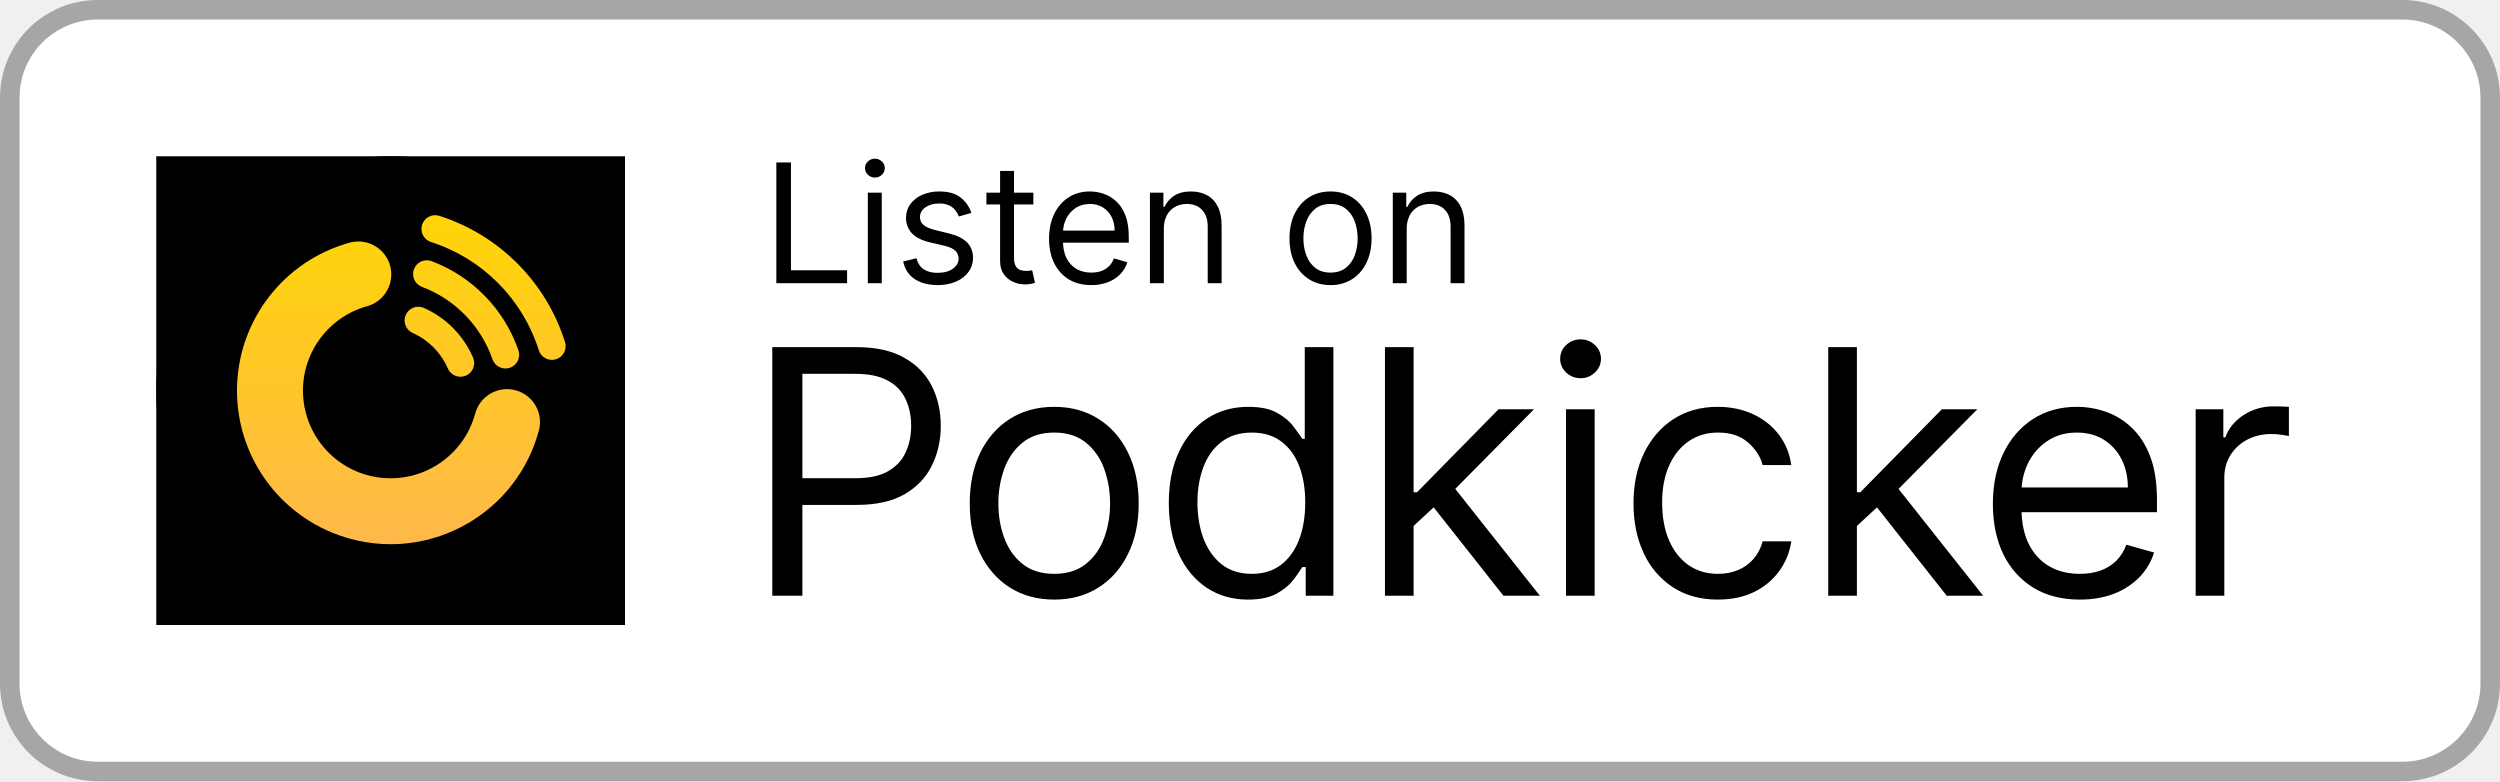
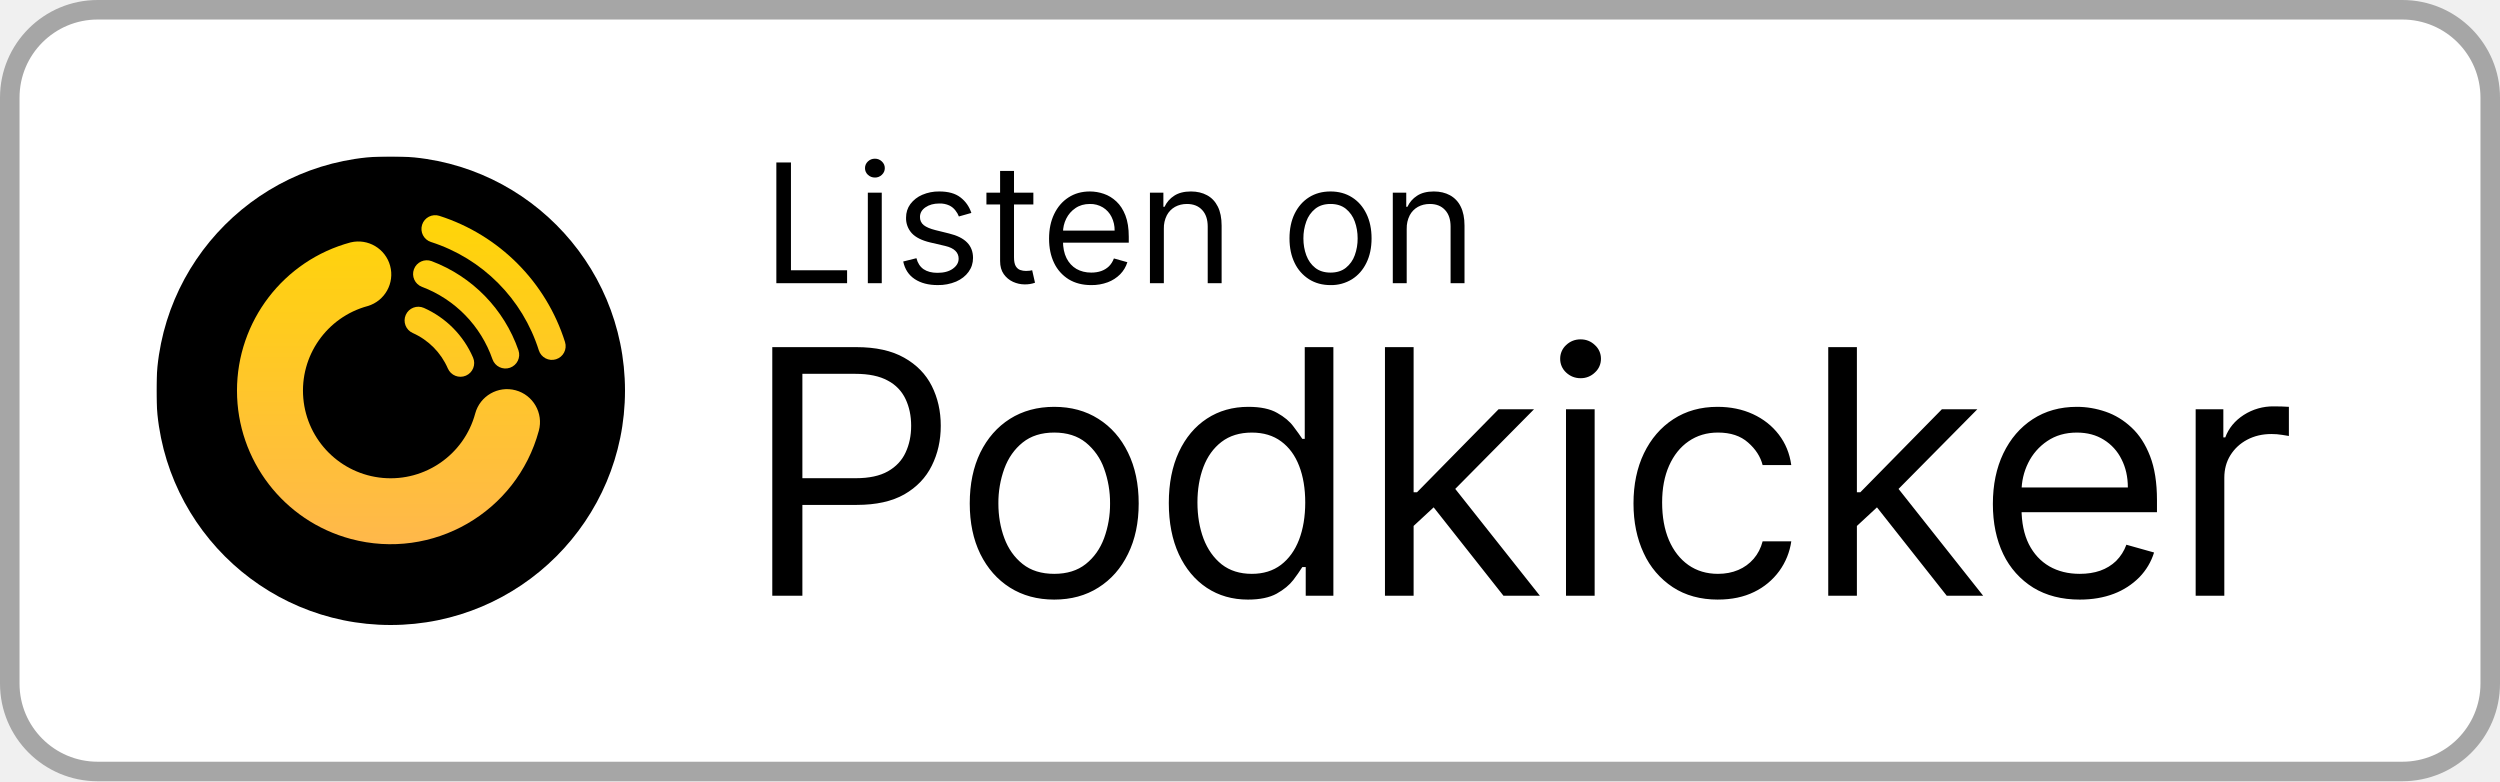
<svg xmlns="http://www.w3.org/2000/svg" fill="none" viewBox="0 0 128 40">
  <defs>
-     <linearGradient id="podkicker-light__b" x1="20.55" x2="20.55" y1="11.017" y2="27.862" gradientUnits="userSpaceOnUse">
-       <stop stop-color="#FFD507" />
-       <stop offset="1" stop-color="#FFB84B" />
-     </linearGradient>
    <linearGradient id="podkicker-light__c" x1="20.55" x2="20.55" y1="11.017" y2="27.862" gradientUnits="userSpaceOnUse">
      <stop stop-color="#FFD507" />
      <stop offset="1" stop-color="#FFB84B" />
    </linearGradient>
    <linearGradient id="podkicker-light__d" x1="20.55" x2="20.55" y1="11.017" y2="27.862" gradientUnits="userSpaceOnUse">
      <stop stop-color="#FFD507" />
      <stop offset="1" stop-color="#FFB84B" />
    </linearGradient>
    <linearGradient id="podkicker-light__e" x1="20.55" x2="20.55" y1="11.017" y2="27.862" gradientUnits="userSpaceOnUse">
      <stop stop-color="#FFD507" />
      <stop offset="1" stop-color="#FFB84B" />
    </linearGradient>
+     <linearGradient id="podkicker-light__f" x1="20.55" x2="20.55" y1="11.017" y2="27.862" gradientUnits="userSpaceOnUse">
+       <stop stop-color="#FFD507" />
+       <stop offset="1" stop-color="#FFB84B" />
+     </linearGradient>
    <clipPath id="podkicker-light__a">
      <path fill="#fff" d="M8 8h24v24H8z" />
    </clipPath>
  </defs>
  <rect width="127" height="39" x=".5" y=".5" fill="#fff" rx="4.5" />
  <rect width="127" height="39" x=".5" y=".5" stroke="#A6A6A6" rx="4.5" />
  <g clip-path="url(#podkicker-light__a)">
-     <circle cx="20" cy="20" r="12" fill="#000" />
-     <path fill="#000" d="M8 8h24v24H8z" />
-     <path fill="url(#podkicker-light__b)" d="M22.497 11.051a.703.703 0 1 0-.43 1.34 8.513 8.513 0 0 1 5.52 5.544.703.703 0 0 0 1.342-.423 9.918 9.918 0 0 0-6.432-6.46Z" />
-     <path fill="url(#podkicker-light__c)" d="M18.83 15.669a1.688 1.688 0 0 0-.88-3.258 7.86 7.86 0 0 0 .01 15.182 7.862 7.862 0 0 0 9.629-5.542 1.687 1.687 0 1 0-3.258-.88 4.487 4.487 0 1 1-5.502-5.502Z" />
-     <path fill="url(#podkicker-light__d)" d="M21.195 13.781a.703.703 0 0 1 .906-.41 7.513 7.513 0 0 1 4.443 4.562.703.703 0 1 1-1.329.462 6.107 6.107 0 0 0-3.61-3.708.703.703 0 0 1-.41-.906Z" />
-     <path fill="url(#podkicker-light__e)" d="M21.703 15.765a.703.703 0 1 0-.57 1.286 3.511 3.511 0 0 1 1.797 1.816.703.703 0 0 0 1.291-.558 4.917 4.917 0 0 0-2.518-2.544Z" />
+     <mask id="podkicker-light__b" width="24" height="24" x="8" y="8" maskUnits="userSpaceOnUse" style="mask-type:alpha">
+       <circle cx="20" cy="20" r="12" fill="#000" />
+     </mask>
+     <g mask="url(#podkicker-light__b)">
+       <path fill="#000" d="M8 8h24v24H8z" />
+       <path fill="url(#podkicker-light__c)" d="M22.497 11.051a.703.703 0 1 0-.43 1.34 8.513 8.513 0 0 1 5.52 5.544.703.703 0 0 0 1.342-.423 9.918 9.918 0 0 0-6.432-6.46Z" />
+       <path fill="url(#podkicker-light__d)" d="M18.83 15.669a1.688 1.688 0 0 0-.88-3.258 7.86 7.86 0 0 0 .01 15.182 7.862 7.862 0 0 0 9.629-5.542 1.687 1.687 0 1 0-3.258-.88 4.487 4.487 0 1 1-5.502-5.502Z" />
+       <path fill="url(#podkicker-light__e)" d="M21.195 13.781a.703.703 0 0 1 .906-.41 7.513 7.513 0 0 1 4.443 4.562.703.703 0 1 1-1.329.462 6.107 6.107 0 0 0-3.61-3.708.703.703 0 0 1-.41-.906Z" />
+       <path fill="url(#podkicker-light__f)" d="M21.703 15.765a.703.703 0 1 0-.57 1.286 3.511 3.511 0 0 1 1.797 1.816.703.703 0 0 0 1.291-.558 4.917 4.917 0 0 0-2.518-2.544Z" />
+     </g>
  </g>
  <path fill="#000" d="M39.749 14.5V8.318h.748v5.518h2.874v.664h-3.622Zm4.684 0V9.864h.713V14.5h-.713Zm.362-5.41a.506.506 0 0 1-.359-.141.456.456 0 0 1-.148-.341c0-.133.05-.247.148-.341.1-.095.22-.142.36-.142.138 0 .257.047.356.142.1.094.15.208.15.341 0 .133-.05.246-.15.341a.496.496 0 0 1-.357.142Zm4.94 1.812-.64.181c-.04-.107-.1-.21-.179-.31a.865.865 0 0 0-.313-.254 1.14 1.14 0 0 0-.51-.1c-.284 0-.52.065-.71.196-.187.129-.28.293-.28.492a.51.51 0 0 0 .192.42c.13.102.33.188.604.256l.688.17c.415.1.724.254.927.461.203.206.305.47.305.794 0 .266-.077.503-.23.713-.15.209-.362.374-.633.495a2.33 2.33 0 0 1-.948.18c-.473 0-.864-.102-1.174-.307-.31-.205-.506-.505-.589-.9l.676-.169c.065.25.186.437.365.562.182.124.418.187.71.187.332 0 .595-.07.79-.211.198-.143.296-.314.296-.514a.54.54 0 0 0-.169-.404c-.112-.11-.285-.193-.519-.248l-.773-.18c-.424-.101-.736-.257-.935-.469a1.133 1.133 0 0 1-.296-.8c0-.261.073-.493.22-.694a1.5 1.5 0 0 1 .607-.474 2.13 2.13 0 0 1 .875-.172c.46 0 .82.1 1.081.302.264.201.45.467.561.797Zm3.173-1.038v.603h-2.403v-.603h2.403Zm-1.703-1.111h.712v4.419c0 .201.03.352.088.453.06.098.137.165.23.199a.92.92 0 0 0 .298.048c.079 0 .143-.004.194-.012l.12-.024.145.64a1.491 1.491 0 0 1-.531.085c-.201 0-.399-.044-.592-.13a1.177 1.177 0 0 1-.477-.396c-.125-.177-.187-.4-.187-.67V8.753Zm4.668 5.844c-.447 0-.832-.099-1.156-.296a1.99 1.99 0 0 1-.745-.833c-.174-.358-.26-.775-.26-1.25s.086-.893.26-1.256c.175-.364.418-.648.73-.85.314-.206.68-.309 1.099-.309.241 0 .48.04.715.121.236.08.45.211.643.392.193.18.347.417.462.713.115.296.172.66.172 1.092v.302h-3.574v-.616h2.85a1.52 1.52 0 0 0-.157-.7 1.183 1.183 0 0 0-.441-.486 1.234 1.234 0 0 0-.67-.178c-.284 0-.53.07-.737.212a1.39 1.39 0 0 0-.474.543c-.11.223-.166.463-.166.718v.41c0 .35.06.648.181.891.123.242.293.426.51.553.218.124.47.187.758.187.187 0 .356-.027.507-.079.153-.054.285-.135.396-.241.11-.109.196-.244.256-.405l.689.193a1.526 1.526 0 0 1-.366.616 1.78 1.78 0 0 1-.634.41 2.35 2.35 0 0 1-.848.146Zm3.716-2.886V14.5h-.712V9.864h.688v.724h.06a1.33 1.33 0 0 1 .495-.567c.222-.145.507-.218.858-.218.313 0 .588.065.823.193.236.127.42.32.55.58.13.258.196.584.196.978V14.5h-.712v-2.898c0-.364-.095-.648-.284-.85-.19-.206-.449-.309-.779-.309-.227 0-.43.05-.61.148a1.058 1.058 0 0 0-.42.432 1.43 1.43 0 0 0-.153.688Zm8.534 2.886c-.419 0-.786-.1-1.102-.3a2.018 2.018 0 0 1-.736-.835c-.175-.358-.263-.777-.263-1.256 0-.483.088-.905.263-1.265.177-.36.422-.64.736-.839.316-.2.683-.299 1.102-.299.418 0 .785.1 1.099.3.316.198.561.478.736.838.177.36.266.782.266 1.265 0 .479-.089.898-.266 1.256-.175.358-.42.636-.736.836a2.01 2.01 0 0 1-1.1.299Zm0-.64c.318 0 .58-.082.785-.245a1.44 1.44 0 0 0 .456-.643 2.47 2.47 0 0 0 .147-.863c0-.31-.049-.599-.147-.866a1.46 1.46 0 0 0-.456-.65c-.206-.164-.467-.247-.785-.247s-.58.083-.785.248a1.46 1.46 0 0 0-.456.649 2.487 2.487 0 0 0-.148.866c0 .31.05.598.148.863.099.266.25.48.456.643.205.163.467.245.785.245Zm3.9-2.246V14.5h-.712V9.864H72v.724h.06c.11-.235.274-.424.496-.567.221-.145.507-.218.857-.218.314 0 .589.065.824.193a1.3 1.3 0 0 1 .55.58c.13.258.196.584.196.978V14.5h-.713v-2.898c0-.364-.094-.648-.284-.85-.189-.206-.448-.309-.778-.309-.228 0-.43.05-.61.148a1.059 1.059 0 0 0-.42.432 1.43 1.43 0 0 0-.154.688ZM39.541 30.5V17.773h4.3c1 0 1.815.18 2.45.54.637.357 1.11.84 1.416 1.448.307.61.46 1.289.46 2.039 0 .75-.153 1.431-.46 2.044-.302.613-.77 1.102-1.404 1.467-.634.36-1.446.54-2.436.54h-3.083v-1.367h3.033c.683 0 1.232-.118 1.647-.354.414-.236.714-.555.9-.957.191-.406.287-.864.287-1.373 0-.51-.096-.966-.286-1.367a2.04 2.04 0 0 0-.908-.945c-.418-.232-.973-.348-1.665-.348h-2.71V30.5h-1.54Zm14.435.199c-.862 0-1.618-.205-2.268-.615-.647-.41-1.152-.984-1.517-1.722-.36-.737-.54-1.599-.54-2.585 0-.994.18-1.862.54-2.604.365-.741.87-1.317 1.517-1.727.65-.41 1.406-.616 2.268-.616.862 0 1.616.205 2.262.616.65.41 1.156.985 1.516 1.727.365.742.547 1.61.547 2.604 0 .986-.182 1.848-.547 2.585-.36.738-.865 1.312-1.516 1.722-.646.41-1.4.615-2.262.615Zm0-1.318c.655 0 1.193-.167 1.616-.503.422-.336.735-.777.938-1.324a5.063 5.063 0 0 0 .305-1.777 5.12 5.12 0 0 0-.305-1.784 3.006 3.006 0 0 0-.938-1.336c-.423-.34-.961-.51-1.616-.51-.655 0-1.193.17-1.616.51-.422.34-.735.785-.938 1.336a5.12 5.12 0 0 0-.305 1.784c0 .638.102 1.23.305 1.777.203.547.516.988.938 1.324.423.336.961.503 1.616.503Zm9.919 1.318c-.796 0-1.498-.201-2.107-.603-.61-.406-1.086-.978-1.43-1.715-.343-.742-.515-1.618-.515-2.629 0-1.002.172-1.872.515-2.61.344-.737.823-1.307 1.436-1.709.613-.402 1.322-.603 2.125-.603.622 0 1.113.104 1.473.311.365.203.642.435.833.696.195.257.346.468.454.634h.124v-4.698h1.466V30.5h-1.416v-1.467h-.174a9.38 9.38 0 0 1-.46.66c-.2.26-.483.494-.852.701-.368.203-.86.305-1.473.305Zm.198-1.318c.589 0 1.086-.153 1.492-.46.406-.31.715-.739.926-1.286.211-.55.317-1.187.317-1.908 0-.712-.104-1.336-.311-1.87-.207-.539-.514-.957-.92-1.256-.406-.302-.907-.453-1.504-.453-.621 0-1.139.16-1.553.478-.41.315-.72.744-.926 1.287-.203.538-.305 1.143-.305 1.814 0 .68.104 1.297.311 1.852.211.551.522.99.932 1.318.415.323.928.484 1.541.484Zm8.183-2.361-.024-1.815h.298l4.176-4.25h1.815l-4.45 4.499h-.124l-1.69 1.566ZM70.91 30.5V17.773h1.467V30.5H70.91Zm6.066 0-3.73-4.723 1.045-1.02L78.84 30.5h-1.864Zm3.203 0v-9.546h1.467V30.5h-1.467Zm.746-11.136c-.286 0-.532-.098-.74-.292a.939.939 0 0 1-.304-.703.94.94 0 0 1 .305-.702c.207-.195.453-.292.739-.292s.53.097.733.292a.93.93 0 0 1 .311.702.93.93 0 0 1-.31.703 1.021 1.021 0 0 1-.734.292Zm7.035 11.335c-.895 0-1.666-.211-2.312-.634a4.137 4.137 0 0 1-1.491-1.746c-.348-.742-.522-1.59-.522-2.542 0-.97.178-1.825.534-2.567.36-.745.862-1.327 1.504-1.746.646-.422 1.4-.634 2.262-.634.671 0 1.276.125 1.815.373.538.249.98.597 1.323 1.044.344.448.558.97.64 1.566h-1.466c-.112-.435-.36-.82-.746-1.156-.381-.34-.895-.51-1.541-.51-.572 0-1.073.15-1.504.448-.427.294-.76.71-1 1.25-.237.534-.355 1.161-.355 1.882 0 .738.116 1.38.348 1.927.236.547.568.971.995 1.274.43.302.936.453 1.516.453.381 0 .727-.066 1.038-.198a2.14 2.14 0 0 0 .789-.572c.215-.249.369-.547.46-.895h1.467a3.398 3.398 0 0 1-.616 1.522 3.44 3.44 0 0 1-1.286 1.07c-.53.26-1.148.39-1.852.39Zm7.015-3.68-.025-1.814h.298l4.176-4.25h1.815l-4.45 4.499h-.124l-1.69 1.566ZM93.606 30.5V17.773h1.467V30.5h-1.466Zm6.066 0-3.729-4.723 1.044-1.02 4.549 5.743h-1.864Zm6.813.199c-.92 0-1.714-.203-2.381-.61a4.097 4.097 0 0 1-1.535-1.714c-.356-.738-.534-1.595-.534-2.573s.178-1.84.534-2.585c.361-.75.862-1.334 1.504-1.753.647-.422 1.401-.634 2.262-.634.498 0 .989.083 1.473.249.485.166.926.435 1.324.808.398.368.715.857.951 1.466.236.61.354 1.36.354 2.25v.621h-7.358v-1.267h5.867c0-.539-.108-1.02-.324-1.442a2.43 2.43 0 0 0-.907-1c-.389-.245-.849-.367-1.38-.367-.584 0-1.089.145-1.516.435a2.869 2.869 0 0 0-.976 1.118c-.227.46-.341.953-.341 1.48v.845c0 .72.124 1.332.373 1.833.252.497.602.876 1.05 1.137.447.257.967.385 1.56.385.385 0 .733-.053 1.044-.161.314-.112.586-.278.814-.497a2.26 2.26 0 0 0 .528-.833l1.417.398c-.149.48-.4.903-.752 1.267a3.67 3.67 0 0 1-1.305.846c-.518.198-1.1.298-1.746.298Zm5.933-.199v-9.546h1.417v1.442h.099c.174-.472.489-.855.945-1.15a2.78 2.78 0 0 1 1.541-.44c.108 0 .243.002.404.006.162.004.284.01.367.018v1.492a4.446 4.446 0 0 0-.342-.056 3.36 3.36 0 0 0-.553-.044c-.464 0-.878.098-1.243.292-.36.191-.646.456-.858.796-.207.335-.31.719-.31 1.15v6.04h-1.467Z" />
</svg>
